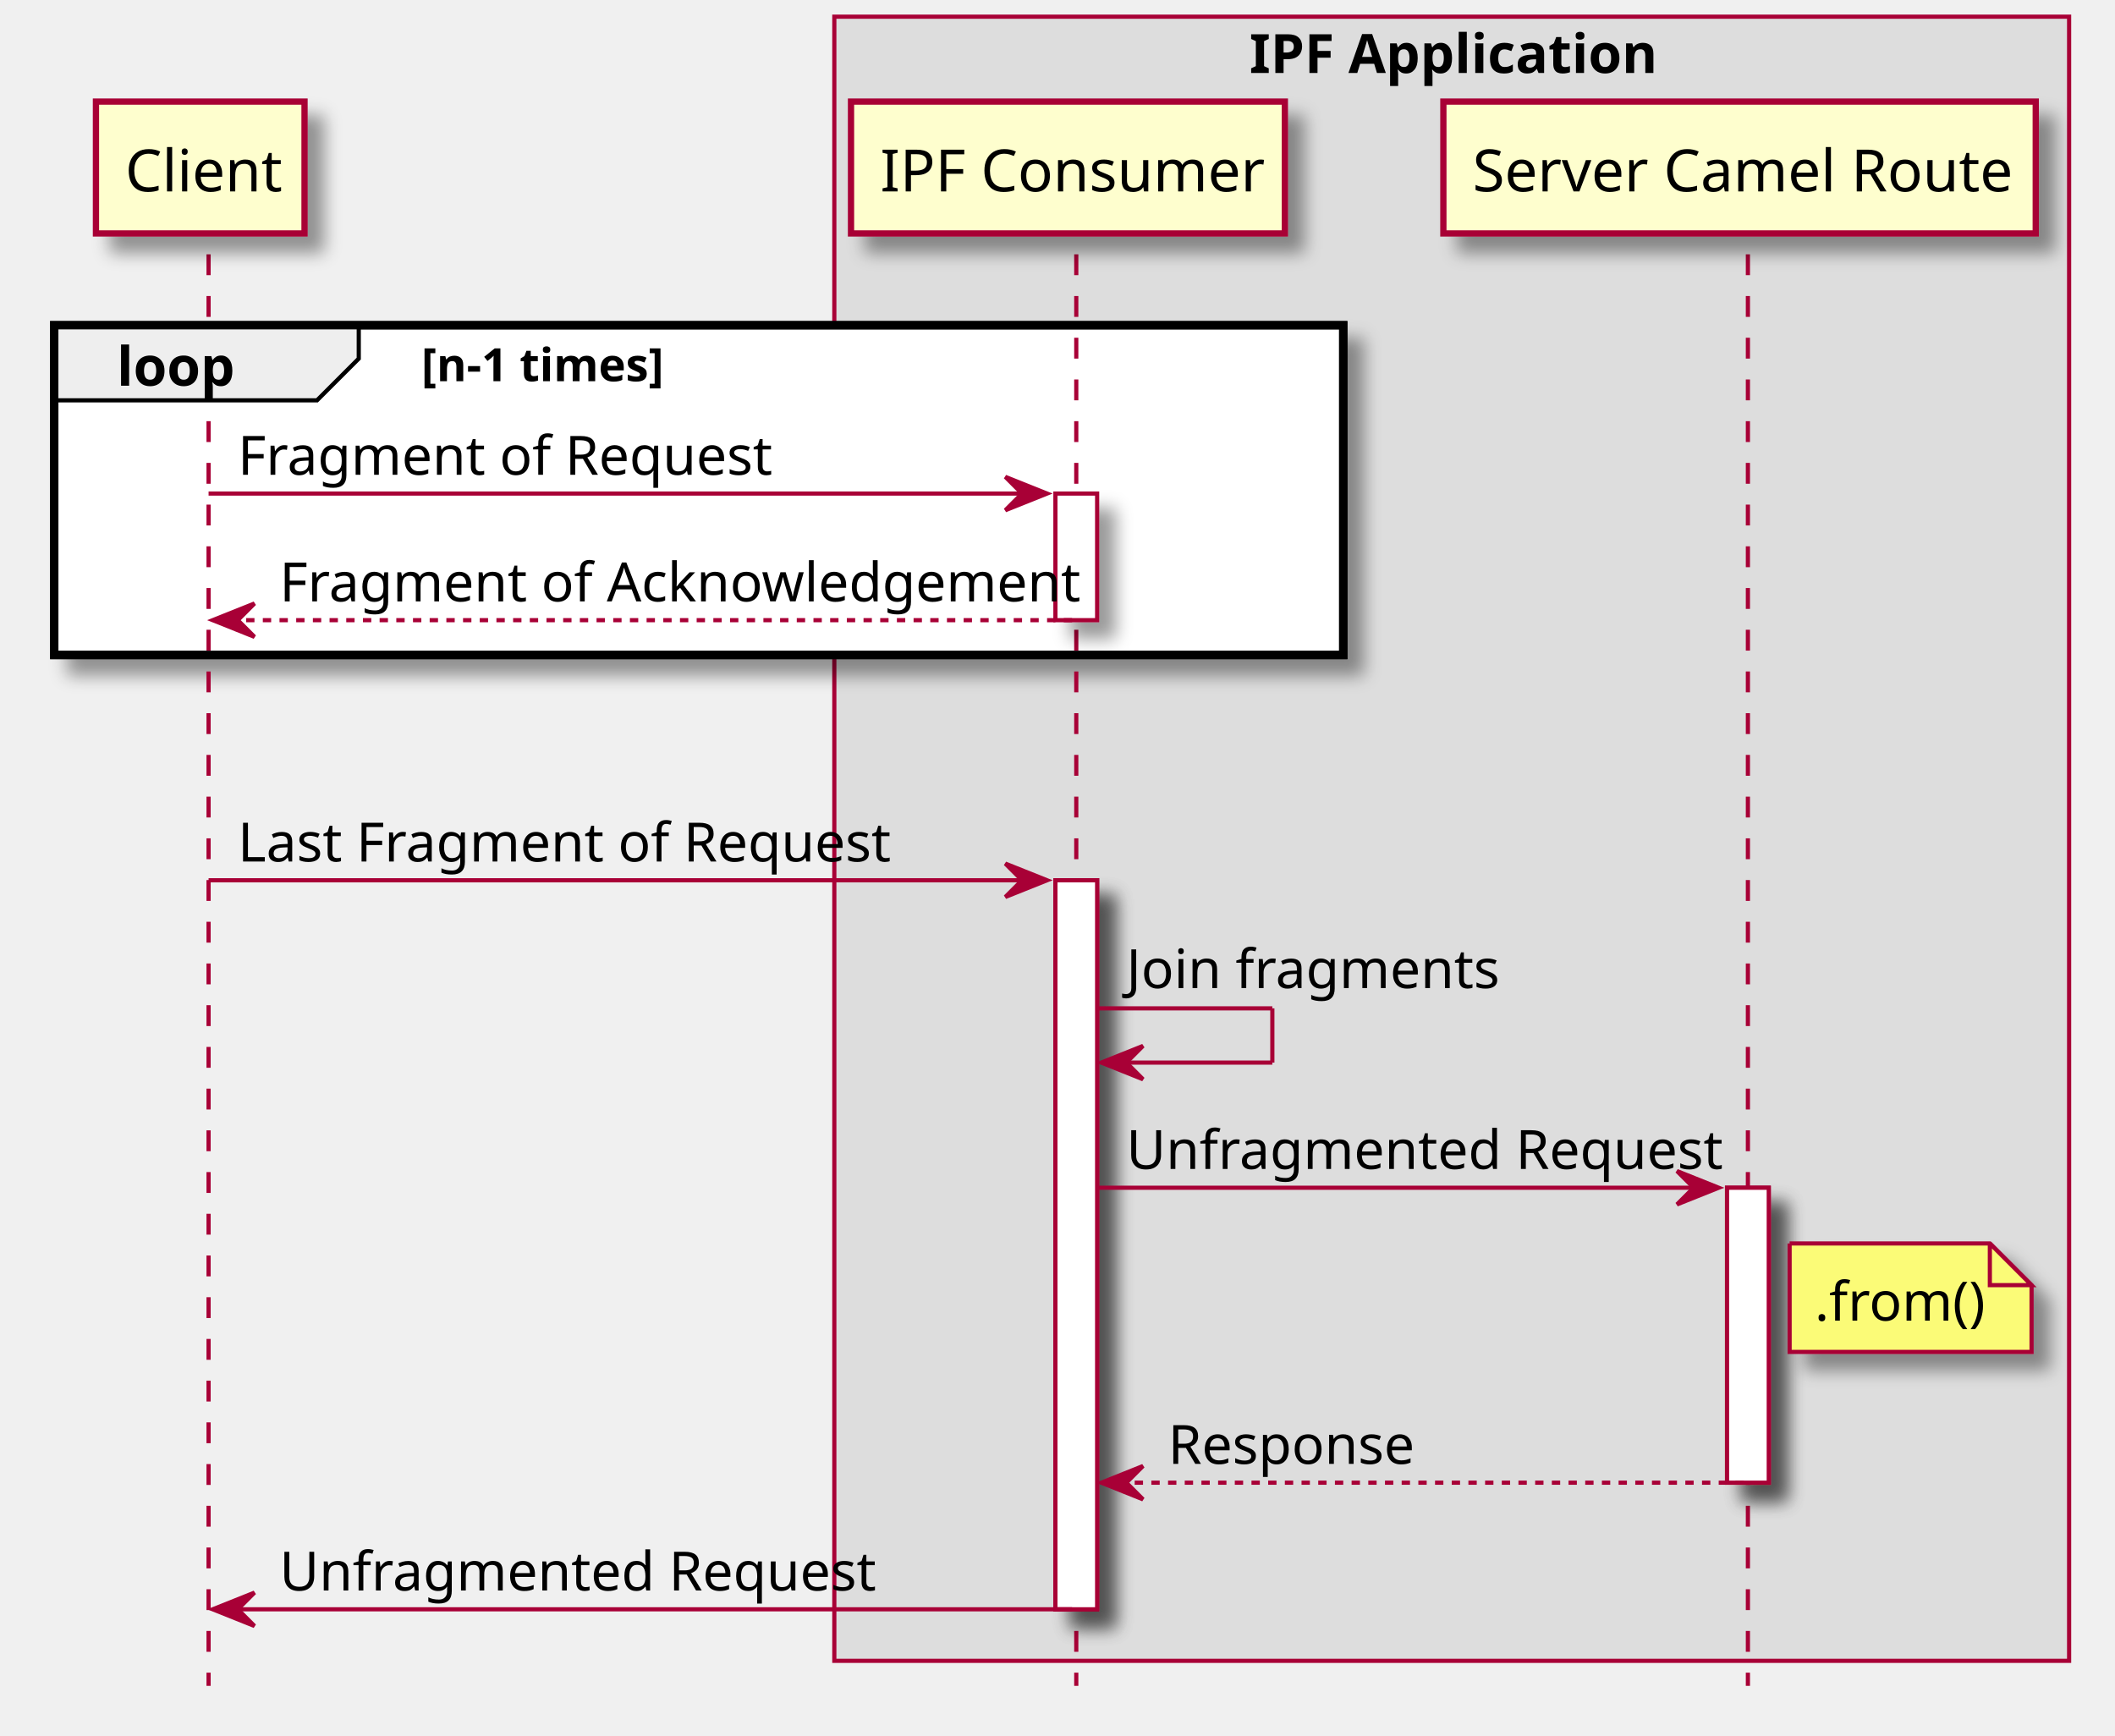
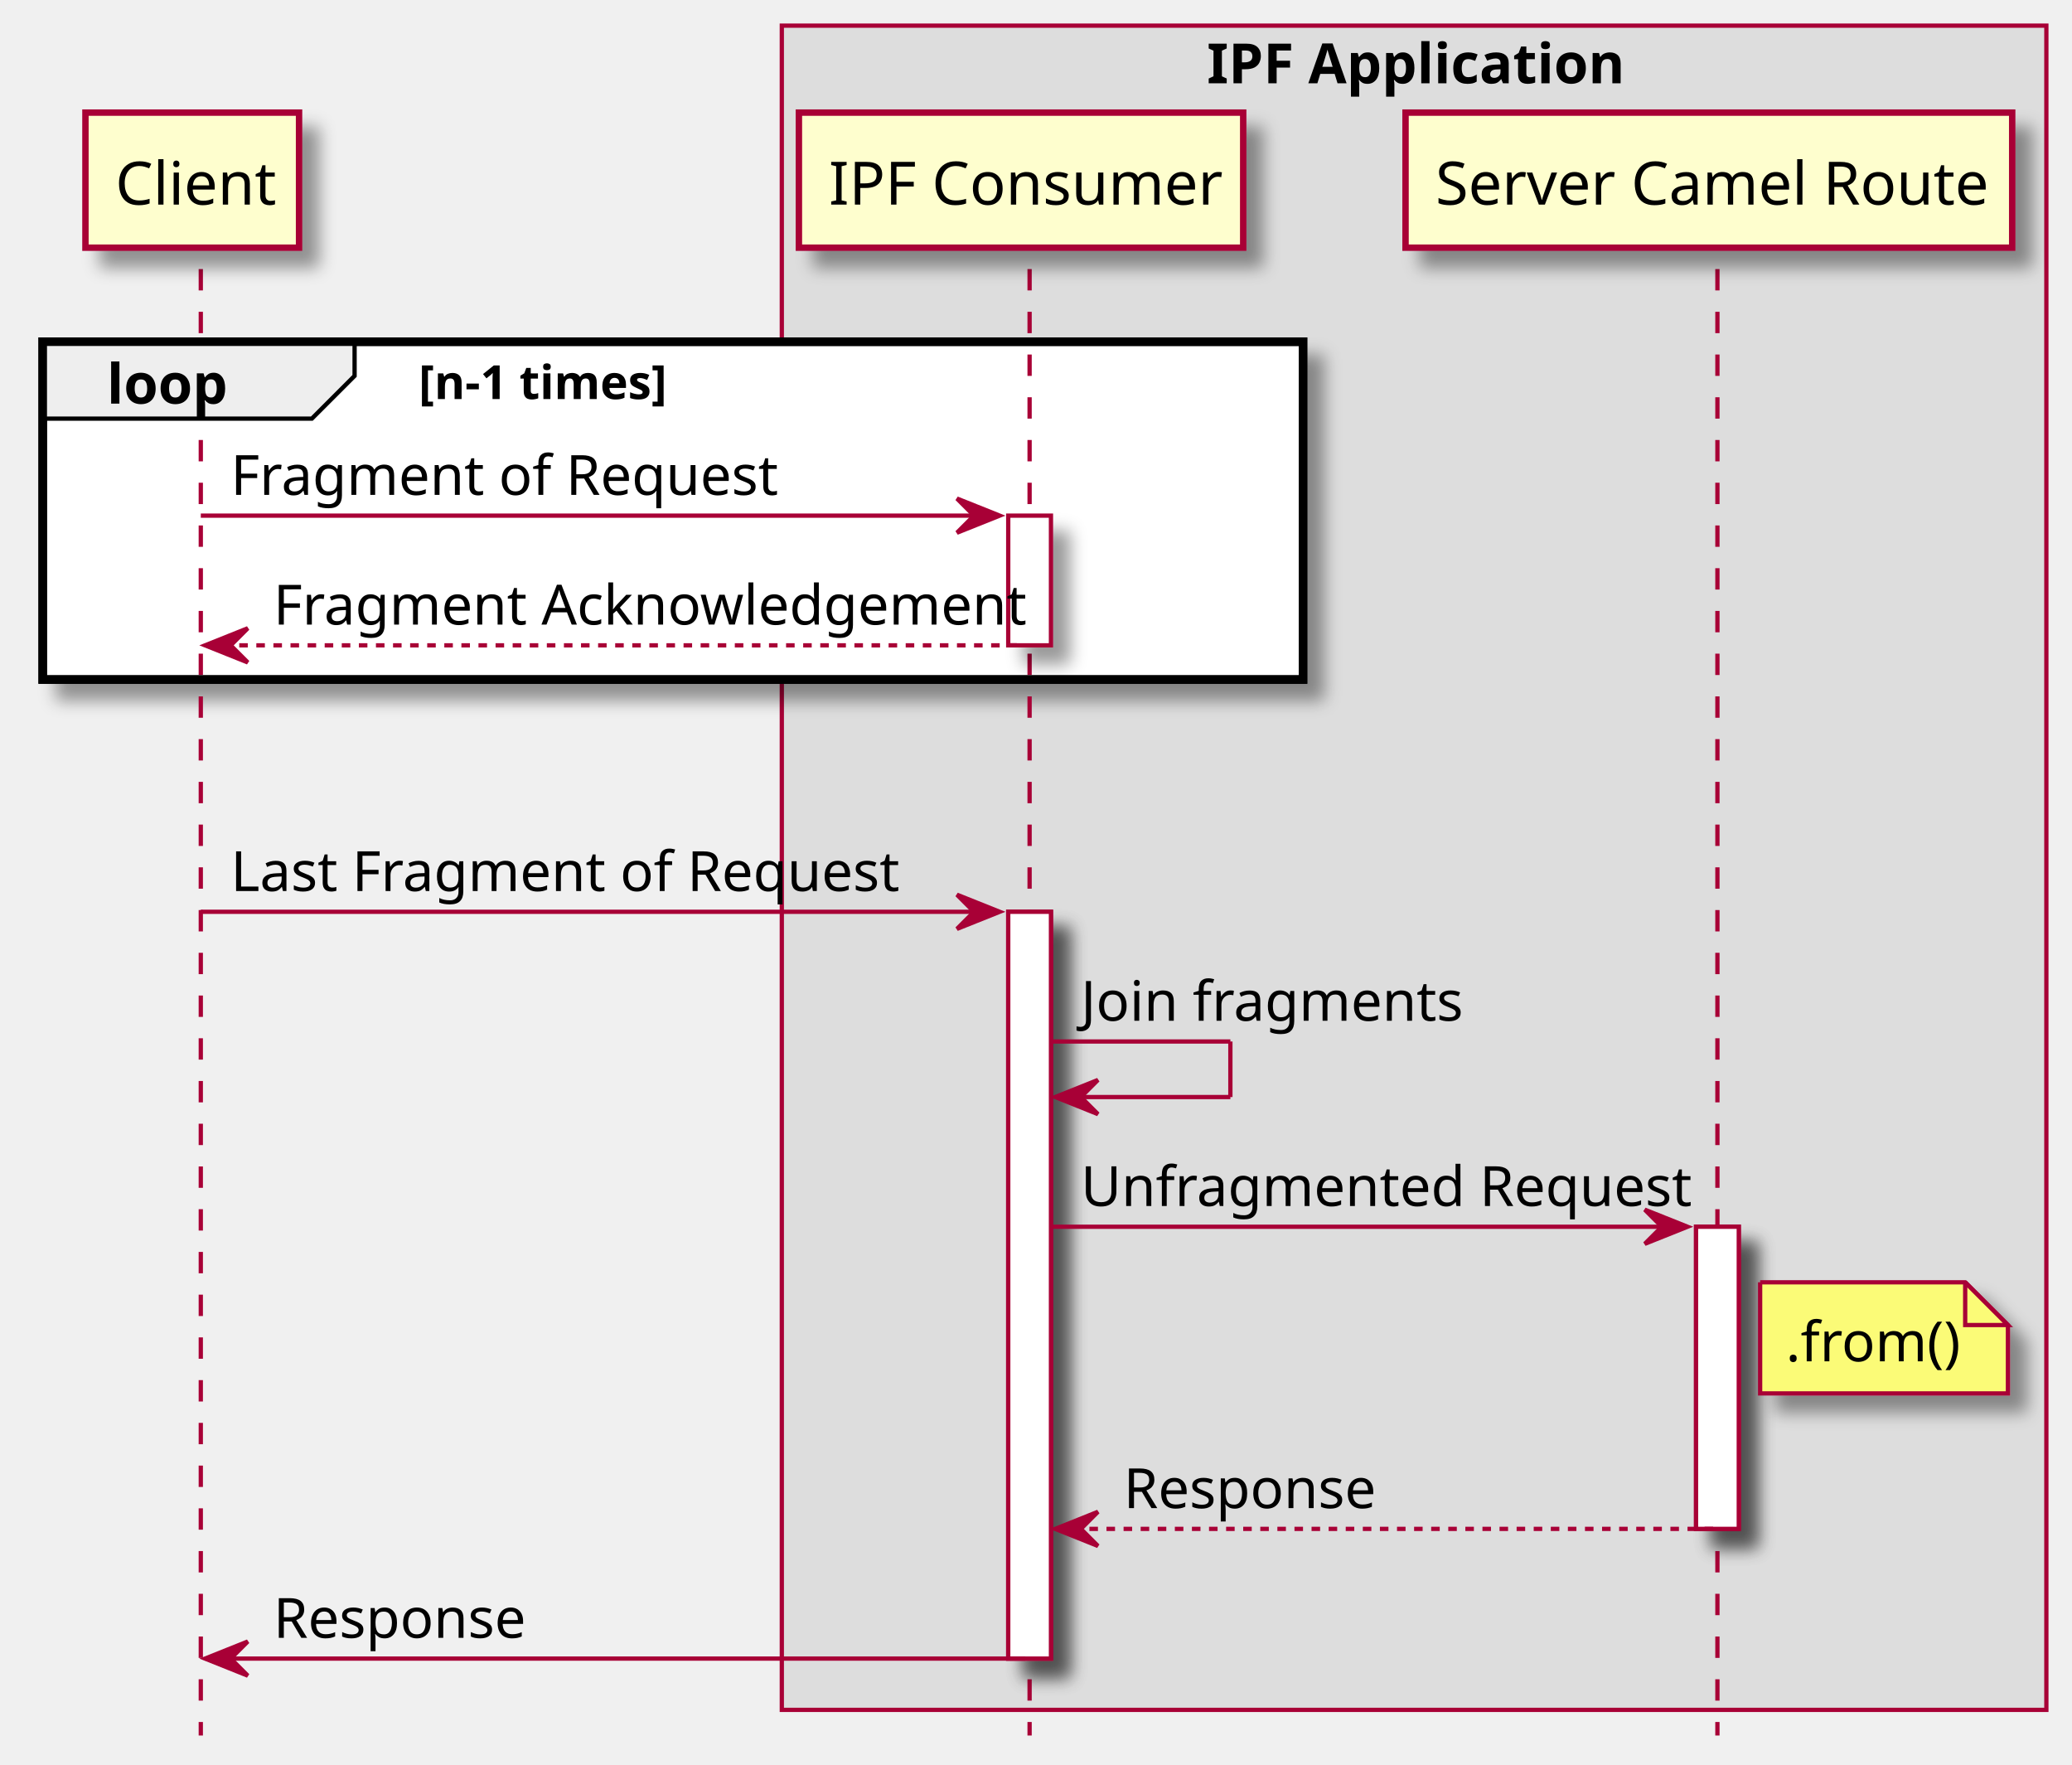
- <svg xmlns="http://www.w3.org/2000/svg" contentScriptType="application/ecmascript" contentStyleType="text/css" height="416px" preserveAspectRatio="none" style="width:507px;height:416px;" version="1.1" viewBox="0 0 507 416" width="507px" zoomAndPan="magnify">
+ <svg xmlns="http://www.w3.org/2000/svg" contentScriptType="application/ecmascript" contentStyleType="text/css" height="413px" preserveAspectRatio="none" style="width:485px;height:413px;background:#FFFFFF;" version="1.1" viewBox="0 0 485 413" width="485px" zoomAndPan="magnify">
  <defs>
-     <filter height="300%" id="fbtd7qtz42dgb" width="300%" x="-1" y="-1">
+     <filter height="300%" id="f2rdljl2jmlvo" width="300%" x="-1" y="-1">
      <feGaussianBlur result="blurOut" stdDeviation="2.0" />
      <feColorMatrix in="blurOut" result="blurOut2" type="matrix" values="0 0 0 0 0 0 0 0 0 0 0 0 0 0 0 0 0 0 .4 0" />
      <feOffset dx="4.0" dy="4.0" in="blurOut2" result="blurOut3" />
      <feBlend in="SourceGraphic" in2="blurOut3" mode="normal" />
    </filter>
  </defs>
  <g>
-     <rect fill="#DDDDDD" height="394.125" style="stroke: #A80036; stroke-width: 1.0;" width="296" x="200" y="4" />
-     <text fill="#000000" font-family="sans-serif" font-size="13" font-weight="bold" lengthAdjust="spacingAndGlyphs" textLength="97" x="299.5" y="17.495">IPF Application</text>
-     <rect fill="#FFFFFF" filter="url(#fbtd7qtz42dgb)" height="30.352" style="stroke: #A80036; stroke-width: 1.0;" width="10" x="253" y="118.312" />
-     <rect fill="#FFFFFF" filter="url(#fbtd7qtz42dgb)" height="174.758" style="stroke: #A80036; stroke-width: 1.0;" width="10" x="253" y="211.016" />
-     <rect fill="#FFFFFF" filter="url(#fbtd7qtz42dgb)" height="70.703" style="stroke: #A80036; stroke-width: 1.0;" width="10" x="414" y="284.719" />
-     <rect fill="#FFFFFF" filter="url(#fbtd7qtz42dgb)" height="79.055" style="stroke: #000000; stroke-width: 2.0;" width="309" x="13" y="77.961" />
-     <line style="stroke: #A80036; stroke-width: 1.0; stroke-dasharray: 5.0,5.0;" x1="50" x2="50" y1="60.961" y2="404.125" />
-     <line style="stroke: #A80036; stroke-width: 1.0; stroke-dasharray: 5.0,5.0;" x1="258" x2="258" y1="60.961" y2="404.125" />
-     <line style="stroke: #A80036; stroke-width: 1.0; stroke-dasharray: 5.0,5.0;" x1="419" x2="419" y1="60.961" y2="404.125" />
-     <rect fill="#FEFECE" filter="url(#fbtd7qtz42dgb)" height="31.609" style="stroke: #A80036; stroke-width: 1.5;" width="50" x="23" y="24.352" />
-     <text fill="#000000" font-family="sans-serif" font-size="14" lengthAdjust="spacingAndGlyphs" textLength="36" x="30" y="45.885">Client</text>
-     <rect fill="#FEFECE" filter="url(#fbtd7qtz42dgb)" height="31.609" style="stroke: #A80036; stroke-width: 1.5;" width="104" x="204" y="24.352" />
-     <text fill="#000000" font-family="sans-serif" font-size="14" lengthAdjust="spacingAndGlyphs" textLength="90" x="211" y="45.885">IPF Consumer</text>
-     <rect fill="#FEFECE" filter="url(#fbtd7qtz42dgb)" height="31.609" style="stroke: #A80036; stroke-width: 1.5;" width="142" x="346" y="24.352" />
-     <text fill="#000000" font-family="sans-serif" font-size="14" lengthAdjust="spacingAndGlyphs" textLength="128" x="353" y="45.885">Server Camel Route</text>
-     <rect fill="#FFFFFF" filter="url(#fbtd7qtz42dgb)" height="30.352" style="stroke: #A80036; stroke-width: 1.0;" width="10" x="253" y="118.312" />
-     <rect fill="#FFFFFF" filter="url(#fbtd7qtz42dgb)" height="174.758" style="stroke: #A80036; stroke-width: 1.0;" width="10" x="253" y="211.016" />
-     <rect fill="#FFFFFF" filter="url(#fbtd7qtz42dgb)" height="70.703" style="stroke: #A80036; stroke-width: 1.0;" width="10" x="414" y="284.719" />
-     <path d="M13,77.961 L86,77.961 L86,85.961 L76,95.961 L13,95.961 L13,77.961 " fill="#EEEEEE" style="stroke: #000000; stroke-width: 1.0;" />
-     <rect fill="none" height="79.055" style="stroke: #000000; stroke-width: 2.0;" width="309" x="13" y="77.961" />
-     <text fill="#000000" font-family="sans-serif" font-size="13" font-weight="bold" lengthAdjust="spacingAndGlyphs" textLength="28" x="28" y="92.456">loop</text>
-     <text fill="#000000" font-family="sans-serif" font-size="11" font-weight="bold" lengthAdjust="spacingAndGlyphs" textLength="60" x="101" y="91.38">[n-1 times]</text>
-     <polygon fill="#A80036" points="241,114.312,251,118.312,241,122.312,245,118.312" style="stroke: #A80036; stroke-width: 1.0;" />
-     <line style="stroke: #A80036; stroke-width: 1.0;" x1="50" x2="247" y1="118.312" y2="118.312" />
-     <text fill="#000000" font-family="sans-serif" font-size="13" lengthAdjust="spacingAndGlyphs" textLength="121" x="57" y="113.808">Fragment of Request</text>
-     <polygon fill="#A80036" points="61,144.664,51,148.664,61,152.664,57,148.664" style="stroke: #A80036; stroke-width: 1.0;" />
-     <line style="stroke: #A80036; stroke-width: 1.0; stroke-dasharray: 2.0,2.0;" x1="55" x2="257" y1="148.664" y2="148.664" />
-     <text fill="#000000" font-family="sans-serif" font-size="13" lengthAdjust="spacingAndGlyphs" textLength="179" x="67" y="144.159">Fragment of Acknowledgement</text>
-     <polygon fill="#A80036" points="241,207.016,251,211.016,241,215.016,245,211.016" style="stroke: #A80036; stroke-width: 1.0;" />
-     <line style="stroke: #A80036; stroke-width: 1.0;" x1="50" x2="247" y1="211.016" y2="211.016" />
-     <text fill="#000000" font-family="sans-serif" font-size="13" lengthAdjust="spacingAndGlyphs" textLength="150" x="57" y="206.511">Last Fragment of Request</text>
-     <line style="stroke: #A80036; stroke-width: 1.0;" x1="263" x2="305" y1="241.719" y2="241.719" />
-     <line style="stroke: #A80036; stroke-width: 1.0;" x1="305" x2="305" y1="241.719" y2="254.719" />
-     <line style="stroke: #A80036; stroke-width: 1.0;" x1="264" x2="305" y1="254.719" y2="254.719" />
-     <polygon fill="#A80036" points="274,250.719,264,254.719,274,258.719,270,254.719" style="stroke: #A80036; stroke-width: 1.0;" />
-     <text fill="#000000" font-family="sans-serif" font-size="13" lengthAdjust="spacingAndGlyphs" textLength="84" x="270" y="236.862">Join fragments</text>
-     <polygon fill="#A80036" points="402,280.719,412,284.719,402,288.719,406,284.719" style="stroke: #A80036; stroke-width: 1.0;" />
-     <line style="stroke: #A80036; stroke-width: 1.0;" x1="263" x2="408" y1="284.719" y2="284.719" />
-     <text fill="#000000" font-family="sans-serif" font-size="13" lengthAdjust="spacingAndGlyphs" textLength="132" x="270" y="280.214">Unfragmented Request</text>
-     <path d="M429,298.07 L429,324.07 L487,324.07 L487,308.07 L477,298.07 L429,298.07 " fill="#FBFB77" filter="url(#fbtd7qtz42dgb)" style="stroke: #A80036; stroke-width: 1.0;" />
-     <path d="M477,298.07 L477,308.07 L487,308.07 L477,298.07 " fill="#FBFB77" style="stroke: #A80036; stroke-width: 1.0;" />
-     <text fill="#000000" font-family="sans-serif" font-size="13" lengthAdjust="spacingAndGlyphs" textLength="37" x="435" y="316.565">.from()</text>
-     <polygon fill="#A80036" points="274,351.422,264,355.422,274,359.422,270,355.422" style="stroke: #A80036; stroke-width: 1.0;" />
-     <line style="stroke: #A80036; stroke-width: 1.0; stroke-dasharray: 2.0,2.0;" x1="268" x2="418" y1="355.422" y2="355.422" />
-     <text fill="#000000" font-family="sans-serif" font-size="13" lengthAdjust="spacingAndGlyphs" textLength="58" x="280" y="350.917">Response</text>
-     <polygon fill="#A80036" points="61,381.773,51,385.773,61,389.773,57,385.773" style="stroke: #A80036; stroke-width: 1.0;" />
-     <line style="stroke: #A80036; stroke-width: 1.0;" x1="55" x2="257" y1="385.773" y2="385.773" />
-     <text fill="#000000" font-family="sans-serif" font-size="13" lengthAdjust="spacingAndGlyphs" textLength="132" x="67" y="381.269">Unfragmented Request</text>
+     <rect fill="#DDDDDD" height="394.125" style="stroke:#A80036;stroke-width:1.0;" width="296" x="183" y="6" />
+     <text fill="#000000" font-family="sans-serif" font-size="13" font-weight="bold" lengthAdjust="spacing" textLength="97" x="282.5" y="19.495">IPF Application</text>
+     <rect fill="#FFFFFF" filter="url(#f2rdljl2jmlvo)" height="30.352" style="stroke:#A80036;stroke-width:1.0;" width="10" x="236" y="120.664" />
+     <rect fill="#FFFFFF" filter="url(#f2rdljl2jmlvo)" height="174.758" style="stroke:#A80036;stroke-width:1.0;" width="10" x="236" y="213.367" />
+     <rect fill="#FFFFFF" filter="url(#f2rdljl2jmlvo)" height="70.703" style="stroke:#A80036;stroke-width:1.0;" width="10" x="397" y="287.07" />
+     <rect fill="#FFFFFF" filter="url(#f2rdljl2jmlvo)" height="79.055" style="stroke:#000000;stroke-width:2.0;" width="295" x="10" y="79.961" />
+     <line style="stroke:#A80036;stroke-width:1.0;stroke-dasharray:5.0,5.0;" x1="47" x2="47" y1="62.961" y2="406.125" />
+     <line style="stroke:#A80036;stroke-width:1.0;stroke-dasharray:5.0,5.0;" x1="241" x2="241" y1="62.961" y2="406.125" />
+     <line style="stroke:#A80036;stroke-width:1.0;stroke-dasharray:5.0,5.0;" x1="402" x2="402" y1="62.961" y2="406.125" />
+     <rect fill="#FEFECE" filter="url(#f2rdljl2jmlvo)" height="31.609" style="stroke:#A80036;stroke-width:1.5;" width="50" x="20" y="26.352" />
+     <text fill="#000000" font-family="sans-serif" font-size="14" lengthAdjust="spacing" textLength="36" x="27" y="47.885">Client</text>
+     <rect fill="#FEFECE" filter="url(#f2rdljl2jmlvo)" height="31.609" style="stroke:#A80036;stroke-width:1.5;" width="104" x="187" y="26.352" />
+     <text fill="#000000" font-family="sans-serif" font-size="14" lengthAdjust="spacing" textLength="90" x="194" y="47.885">IPF Consumer</text>
+     <rect fill="#FEFECE" filter="url(#f2rdljl2jmlvo)" height="31.609" style="stroke:#A80036;stroke-width:1.5;" width="142" x="329" y="26.352" />
+     <text fill="#000000" font-family="sans-serif" font-size="14" lengthAdjust="spacing" textLength="128" x="336" y="47.885">Server Camel Route</text>
+     <rect fill="#FFFFFF" filter="url(#f2rdljl2jmlvo)" height="30.352" style="stroke:#A80036;stroke-width:1.0;" width="10" x="236" y="120.664" />
+     <rect fill="#FFFFFF" filter="url(#f2rdljl2jmlvo)" height="174.758" style="stroke:#A80036;stroke-width:1.0;" width="10" x="236" y="213.367" />
+     <rect fill="#FFFFFF" filter="url(#f2rdljl2jmlvo)" height="70.703" style="stroke:#A80036;stroke-width:1.0;" width="10" x="397" y="287.07" />
+     <path d="M10,79.961 L83,79.961 L83,87.961 L73,97.961 L10,97.961 L10,79.961 " fill="#EEEEEE" style="stroke:#000000;stroke-width:1.0;" />
+     <rect fill="none" height="79.055" style="stroke:#000000;stroke-width:2.0;" width="295" x="10" y="79.961" />
+     <text fill="#000000" font-family="sans-serif" font-size="13" font-weight="bold" lengthAdjust="spacing" textLength="28" x="25" y="94.456">loop</text>
+     <text fill="#000000" font-family="sans-serif" font-size="11" font-weight="bold" lengthAdjust="spacing" textLength="60" x="98" y="93.38">[n-1 times]</text>
+     <polygon fill="#A80036" points="224,116.664,234,120.664,224,124.664,228,120.664" style="stroke:#A80036;stroke-width:1.0;" />
+     <line style="stroke:#A80036;stroke-width:1.0;" x1="47" x2="230" y1="120.664" y2="120.664" />
+     <text fill="#000000" font-family="sans-serif" font-size="13" lengthAdjust="spacing" textLength="121" x="54" y="115.808">Fragment of Request</text>
+     <polygon fill="#A80036" points="58,147.016,48,151.016,58,155.016,54,151.016" style="stroke:#A80036;stroke-width:1.0;" />
+     <line style="stroke:#A80036;stroke-width:1.0;stroke-dasharray:2.0,2.0;" x1="52" x2="240" y1="151.016" y2="151.016" />
+     <text fill="#000000" font-family="sans-serif" font-size="13" lengthAdjust="spacing" textLength="165" x="64" y="146.159">Fragment Acknowledgement</text>
+     <polygon fill="#A80036" points="224,209.367,234,213.367,224,217.367,228,213.367" style="stroke:#A80036;stroke-width:1.0;" />
+     <line style="stroke:#A80036;stroke-width:1.0;" x1="47" x2="230" y1="213.367" y2="213.367" />
+     <text fill="#000000" font-family="sans-serif" font-size="13" lengthAdjust="spacing" textLength="150" x="54" y="208.511">Last Fragment of Request</text>
+     <line style="stroke:#A80036;stroke-width:1.0;" x1="246" x2="288" y1="243.719" y2="243.719" />
+     <line style="stroke:#A80036;stroke-width:1.0;" x1="288" x2="288" y1="243.719" y2="256.719" />
+     <line style="stroke:#A80036;stroke-width:1.0;" x1="247" x2="288" y1="256.719" y2="256.719" />
+     <polygon fill="#A80036" points="257,252.719,247,256.719,257,260.719,253,256.719" style="stroke:#A80036;stroke-width:1.0;" />
+     <text fill="#000000" font-family="sans-serif" font-size="13" lengthAdjust="spacing" textLength="84" x="253" y="238.862">Join fragments</text>
+     <polygon fill="#A80036" points="385,283.07,395,287.07,385,291.07,389,287.07" style="stroke:#A80036;stroke-width:1.0;" />
+     <line style="stroke:#A80036;stroke-width:1.0;" x1="246" x2="391" y1="287.07" y2="287.07" />
+     <text fill="#000000" font-family="sans-serif" font-size="13" lengthAdjust="spacing" textLength="132" x="253" y="282.214">Unfragmented Request</text>
+     <path d="M412,300.07 L412,326.07 L470,326.07 L470,310.07 L460,300.07 L412,300.07 " fill="#FBFB77" filter="url(#f2rdljl2jmlvo)" style="stroke:#A80036;stroke-width:1.0;" />
+     <path d="M460,300.07 L460,310.07 L470,310.07 L460,300.07 " fill="#FBFB77" style="stroke:#A80036;stroke-width:1.0;" />
+     <text fill="#000000" font-family="sans-serif" font-size="13" lengthAdjust="spacing" textLength="37" x="418" y="318.565">.from()</text>
+     <polygon fill="#A80036" points="257,353.773,247,357.773,257,361.773,253,357.773" style="stroke:#A80036;stroke-width:1.0;" />
+     <line style="stroke:#A80036;stroke-width:1.0;stroke-dasharray:2.0,2.0;" x1="251" x2="401" y1="357.773" y2="357.773" />
+     <text fill="#000000" font-family="sans-serif" font-size="13" lengthAdjust="spacing" textLength="58" x="263" y="352.917">Response</text>
+     <polygon fill="#A80036" points="58,384.125,48,388.125,58,392.125,54,388.125" style="stroke:#A80036;stroke-width:1.0;" />
+     <line style="stroke:#A80036;stroke-width:1.0;" x1="52" x2="240" y1="388.125" y2="388.125" />
+     <text fill="#000000" font-family="sans-serif" font-size="13" lengthAdjust="spacing" textLength="58" x="64" y="383.269">Response</text>
  </g>
</svg>
